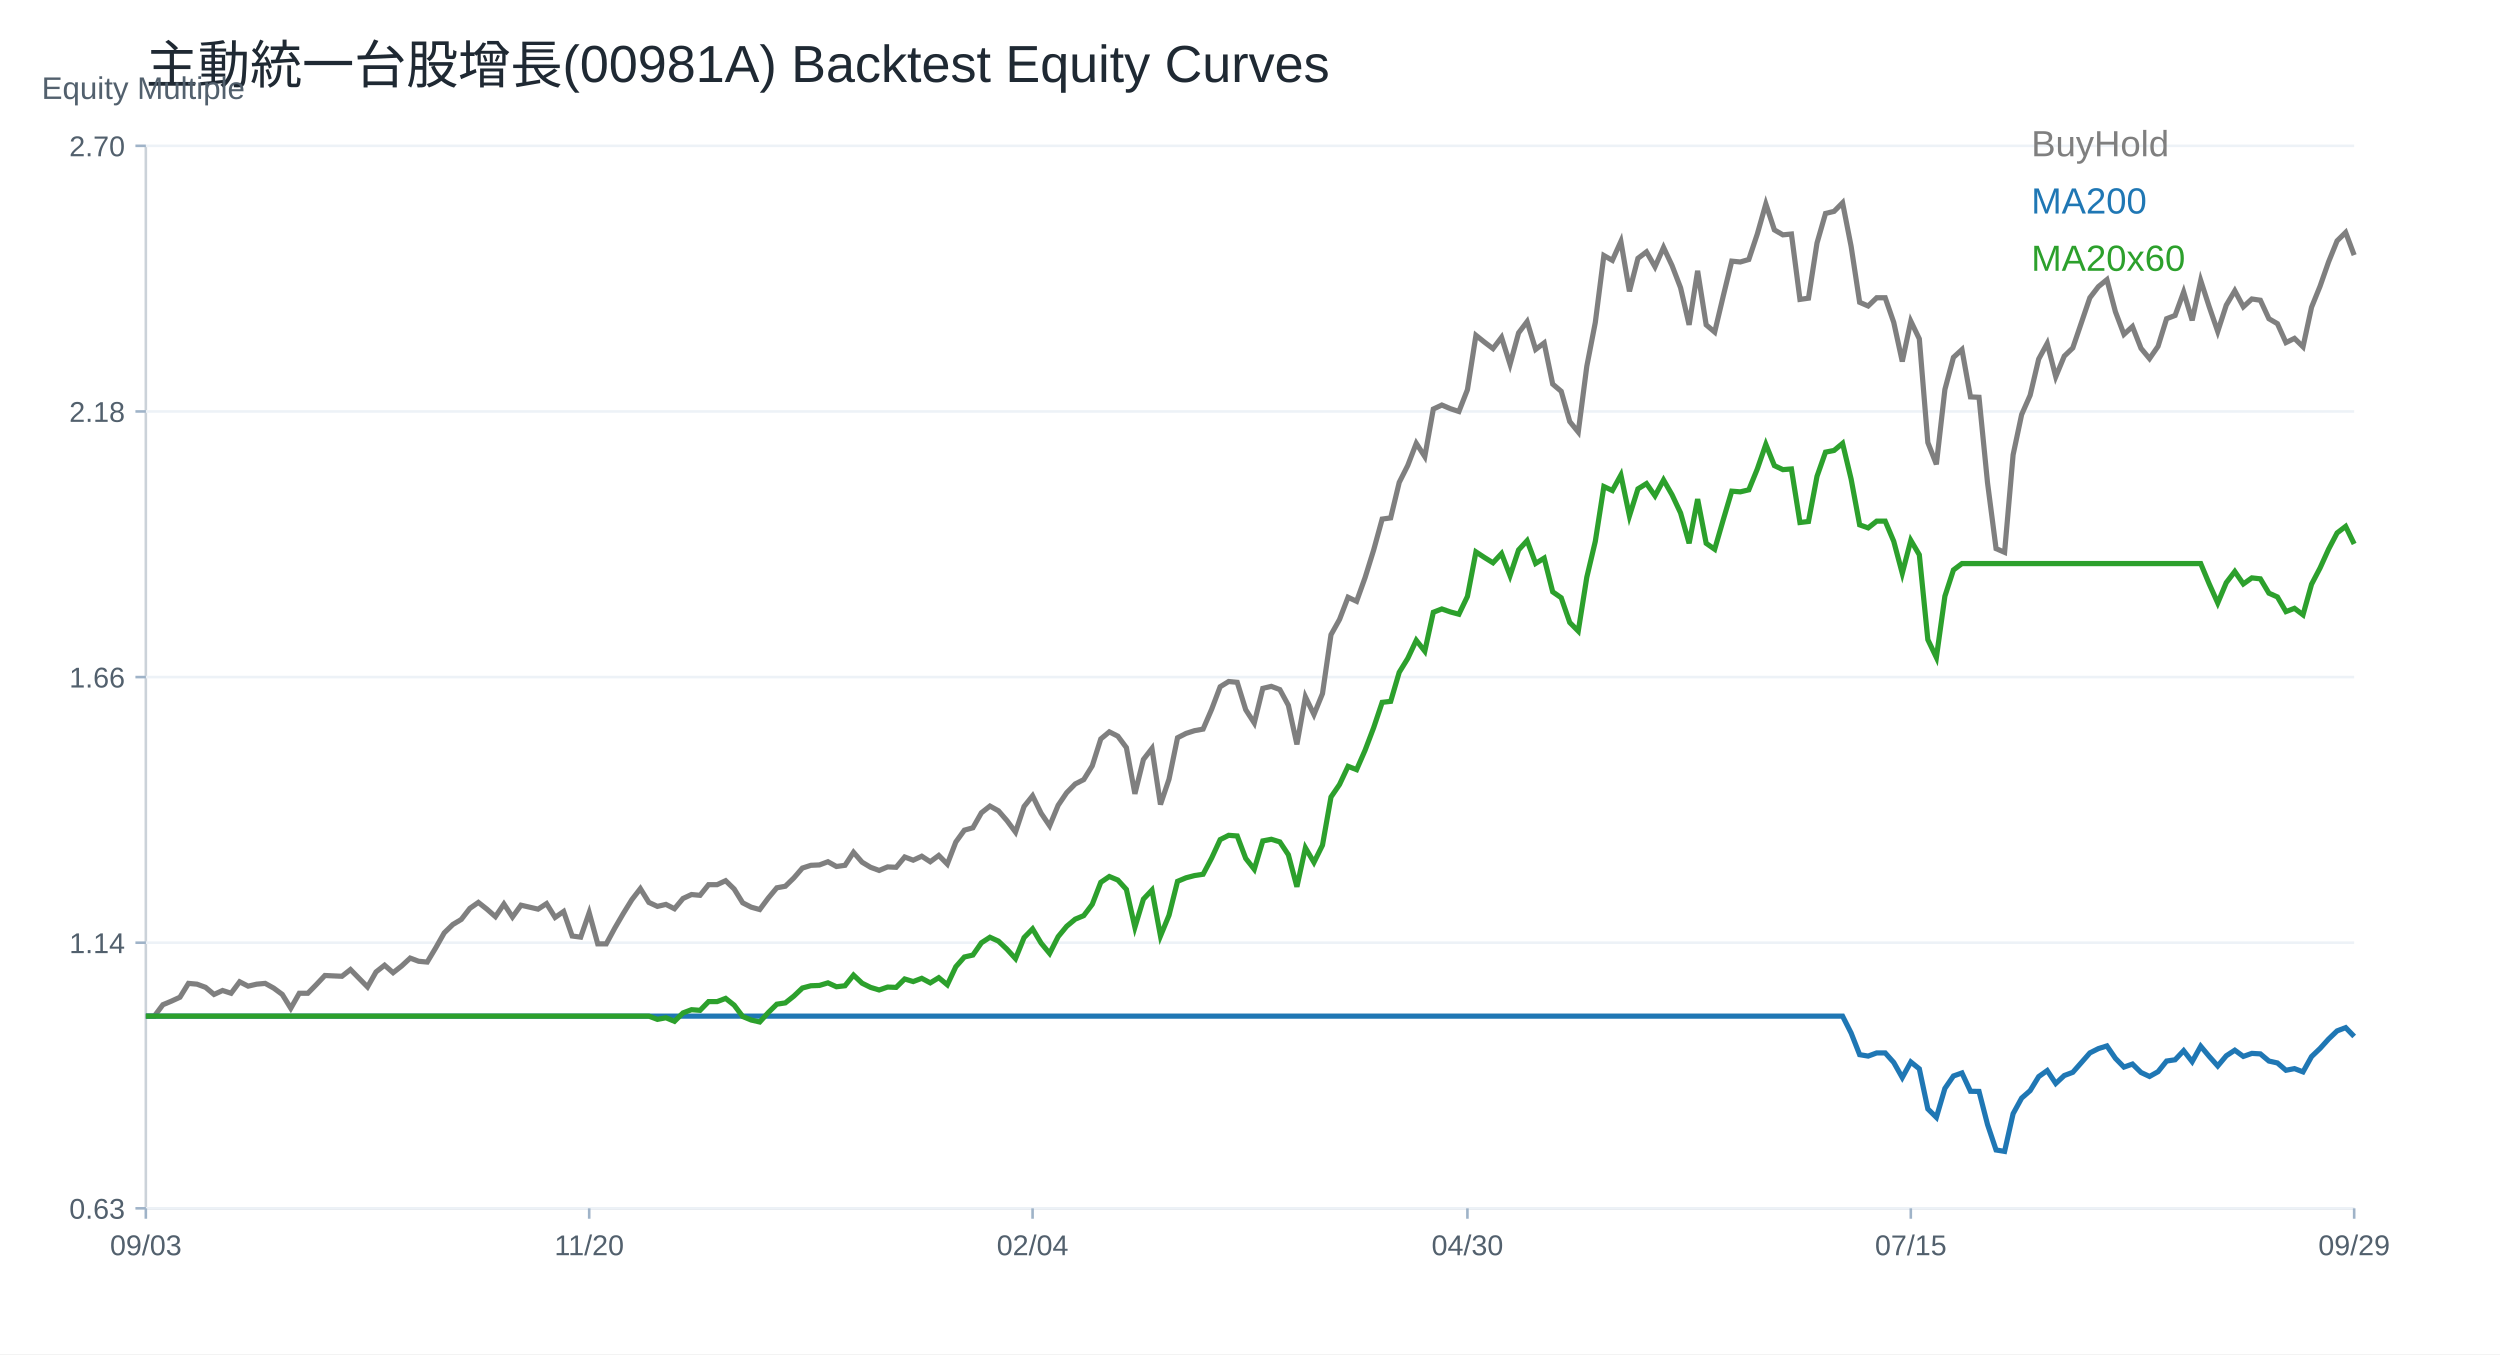
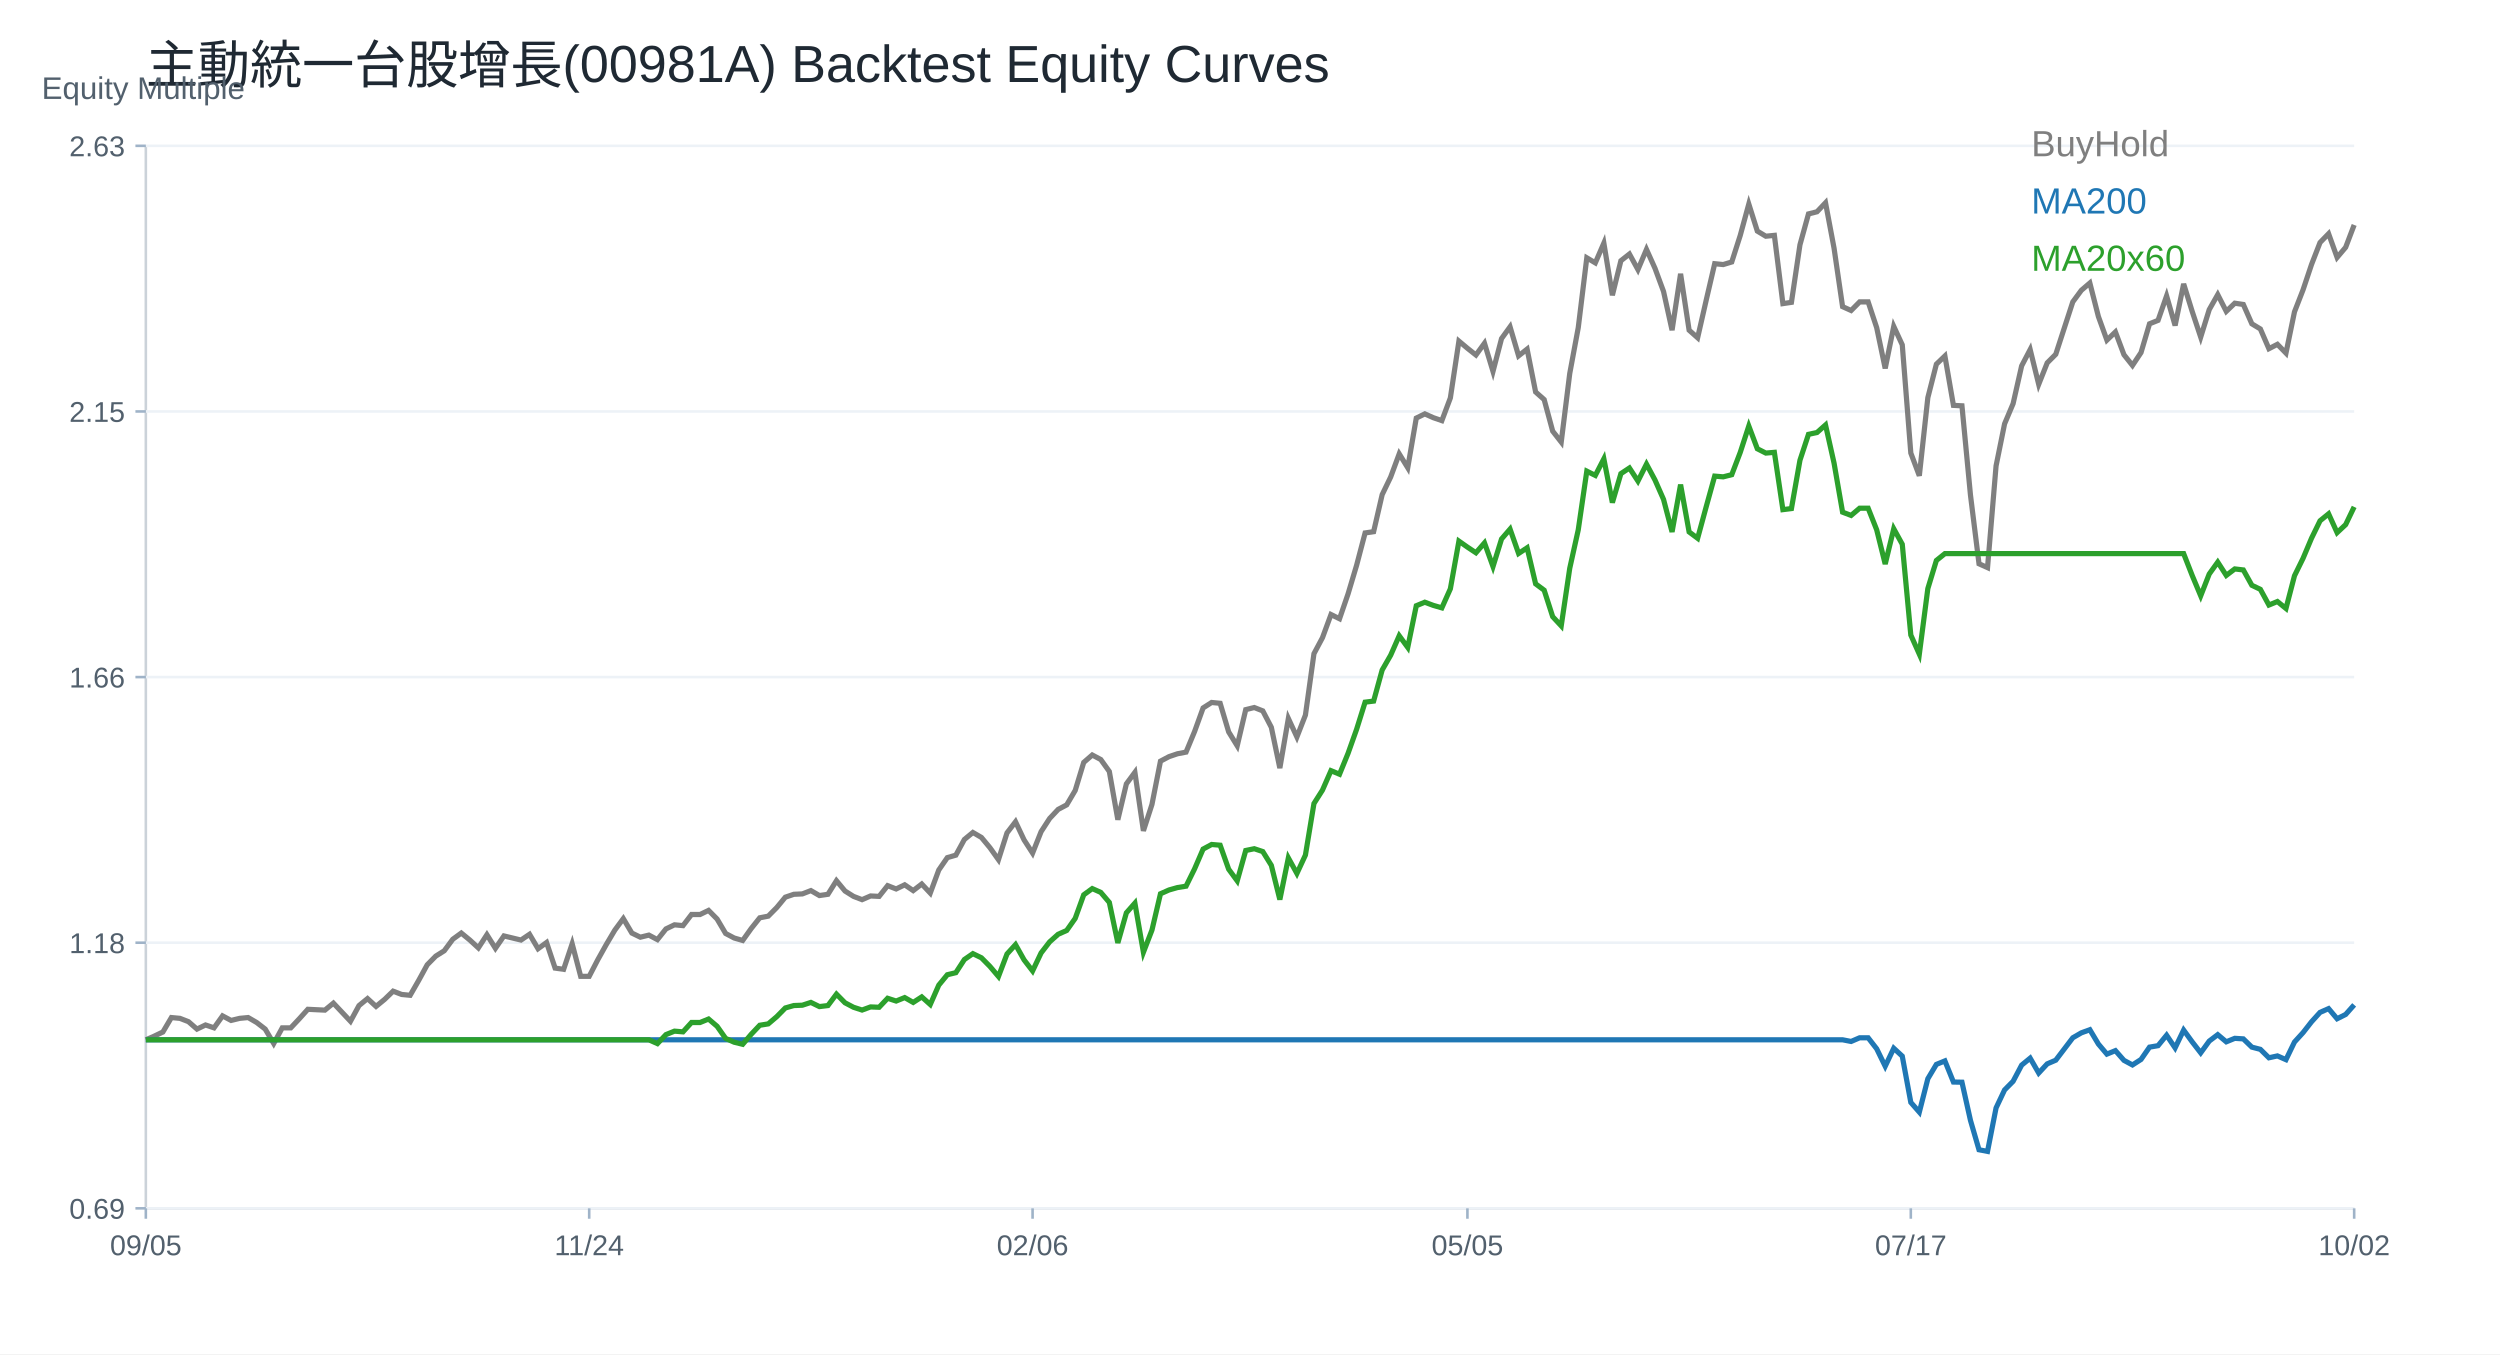
<svg xmlns="http://www.w3.org/2000/svg" width="960" height="520" viewBox="0 0 960 520">
  <rect width="100%" height="100%" fill="white" />
  <text x="56.00" y="32.00" font-size="20" font-family="Arial" fill="#1f2933" text-anchor="start">主動統一台股增長(00981A) Backtest Equity Curves</text>
  <line x1="56" y1="464" x2="904" y2="464" stroke="#cbd2d9" />
  <line x1="56" y1="56" x2="56" y2="464" stroke="#cbd2d9" />
  <text x="16.00" y="38.00" font-size="12" font-family="Arial" fill="#52606d" text-anchor="start">Equity Multiple</text>
  <line x1="56" y1="464.00" x2="904" y2="464.00" stroke="#edf2f7" />
  <line x1="52" y1="464.00" x2="56" y2="464.00" stroke="#9fb3c8" />
-   <text x="48.00" y="468.00" font-size="11" font-family="Arial" fill="#52606d" text-anchor="end">0.63</text>
+   <text x="48.00" y="468.00" font-size="11" font-family="Arial" fill="#52606d" text-anchor="end">0.69</text>
  <line x1="56" y1="362.00" x2="904" y2="362.00" stroke="#edf2f7" />
  <line x1="52" y1="362.00" x2="56" y2="362.00" stroke="#9fb3c8" />
-   <text x="48.00" y="366.00" font-size="11" font-family="Arial" fill="#52606d" text-anchor="end">1.14</text>
+   <text x="48.00" y="366.00" font-size="11" font-family="Arial" fill="#52606d" text-anchor="end">1.18</text>
  <line x1="56" y1="260.00" x2="904" y2="260.00" stroke="#edf2f7" />
  <line x1="52" y1="260.00" x2="56" y2="260.00" stroke="#9fb3c8" />
  <text x="48.00" y="264.00" font-size="11" font-family="Arial" fill="#52606d" text-anchor="end">1.66</text>
  <line x1="56" y1="158.00" x2="904" y2="158.00" stroke="#edf2f7" />
  <line x1="52" y1="158.00" x2="56" y2="158.00" stroke="#9fb3c8" />
-   <text x="48.00" y="162.00" font-size="11" font-family="Arial" fill="#52606d" text-anchor="end">2.18</text>
+   <text x="48.00" y="162.00" font-size="11" font-family="Arial" fill="#52606d" text-anchor="end">2.15</text>
  <line x1="56" y1="56.00" x2="904" y2="56.00" stroke="#edf2f7" />
  <line x1="52" y1="56.00" x2="56" y2="56.00" stroke="#9fb3c8" />
-   <text x="48.00" y="60.00" font-size="11" font-family="Arial" fill="#52606d" text-anchor="end">2.70</text>
+   <text x="48.00" y="60.00" font-size="11" font-family="Arial" fill="#52606d" text-anchor="end">2.63</text>
  <line x1="56.00" y1="464" x2="56.00" y2="468" stroke="#9fb3c8" />
-   <text x="56.00" y="482.00" font-size="11" font-family="Arial" fill="#52606d" text-anchor="middle">09/03</text>
+   <text x="56.00" y="482.00" font-size="11" font-family="Arial" fill="#52606d" text-anchor="middle">09/05</text>
  <line x1="226.25" y1="464" x2="226.25" y2="468" stroke="#9fb3c8" />
-   <text x="226.25" y="482.00" font-size="11" font-family="Arial" fill="#52606d" text-anchor="middle">11/20</text>
+   <text x="226.25" y="482.00" font-size="11" font-family="Arial" fill="#52606d" text-anchor="middle">11/24</text>
  <line x1="396.51" y1="464" x2="396.51" y2="468" stroke="#9fb3c8" />
-   <text x="396.51" y="482.00" font-size="11" font-family="Arial" fill="#52606d" text-anchor="middle">02/04</text>
+   <text x="396.51" y="482.00" font-size="11" font-family="Arial" fill="#52606d" text-anchor="middle">02/06</text>
  <line x1="563.49" y1="464" x2="563.49" y2="468" stroke="#9fb3c8" />
-   <text x="563.49" y="482.00" font-size="11" font-family="Arial" fill="#52606d" text-anchor="middle">04/30</text>
+   <text x="563.49" y="482.00" font-size="11" font-family="Arial" fill="#52606d" text-anchor="middle">05/05</text>
  <line x1="733.75" y1="464" x2="733.75" y2="468" stroke="#9fb3c8" />
-   <text x="733.75" y="482.00" font-size="11" font-family="Arial" fill="#52606d" text-anchor="middle">07/15</text>
+   <text x="733.75" y="482.00" font-size="11" font-family="Arial" fill="#52606d" text-anchor="middle">07/17</text>
  <line x1="904.00" y1="464" x2="904.00" y2="468" stroke="#9fb3c8" />
-   <text x="904.00" y="482.00" font-size="11" font-family="Arial" fill="#52606d" text-anchor="middle">09/29</text>
-   <polyline fill="none" stroke="#7f7f7f" stroke-width="2" points="56.00,390.20 59.27,390.20 62.55,385.81 65.82,384.44 69.10,382.93 72.37,377.62 75.64,377.92 78.92,379.13 82.19,381.86 85.47,380.35 88.74,381.41 92.02,377.01 95.29,378.68 98.56,377.92 101.84,377.62 105.11,379.44 108.39,381.86 111.66,387.17 114.93,381.41 118.21,381.41 121.48,378.07 124.76,374.59 128.03,374.74 131.31,374.89 134.58,372.31 137.85,375.65 141.13,378.98 144.40,373.22 147.68,370.64 150.95,373.52 154.22,370.95 157.50,367.91 160.77,369.13 164.05,369.43 167.32,363.97 170.59,358.21 173.87,355.02 177.14,353.05 180.42,348.81 183.69,346.53 186.97,349.11 190.24,351.99 193.51,347.14 196.79,352.14 200.06,347.59 203.34,348.35 206.61,349.11 209.88,346.99 213.16,352.29 216.43,350.02 219.71,359.42 222.98,359.88 226.25,350.48 229.53,362.45 232.80,362.45 236.08,356.39 239.35,350.78 242.63,345.47 245.90,341.23 249.17,346.53 252.45,348.05 255.72,347.29 259.00,348.96 262.27,345.02 265.54,343.50 268.82,343.80 272.09,339.71 275.37,339.71 278.64,338.19 281.92,341.38 285.19,346.68 288.46,348.35 291.74,349.26 295.01,344.86 298.29,340.92 301.56,340.32 304.83,337.13 308.11,333.34 311.38,332.28 314.66,332.13 317.93,330.91 321.20,332.73 324.48,332.28 327.75,327.28 331.03,331.07 334.30,333.04 337.58,334.25 340.85,332.89 344.12,333.04 347.40,329.09 350.67,330.31 353.95,328.79 357.22,330.91 360.49,328.49 363.77,331.82 367.04,323.33 370.32,318.78 373.59,317.87 376.86,312.11 380.14,309.53 383.41,311.35 386.69,315.14 389.96,319.54 393.24,309.69 396.51,305.59 399.78,312.26 403.06,317.12 406.33,309.23 409.61,304.38 412.88,301.04 416.15,299.37 419.43,294.07 422.70,283.76 425.98,281.03 429.25,282.69 432.53,287.09 435.80,304.83 439.07,291.64 442.35,287.40 445.62,308.93 448.90,299.22 452.17,283.30 455.44,281.63 458.72,280.57 461.99,279.97 465.27,272.38 468.54,263.71 471.81,261.70 475.09,262.01 478.36,272.54 481.64,277.64 484.91,264.33 488.19,263.56 491.46,264.80 494.73,270.83 498.01,285.85 501.28,267.58 504.56,274.39 507.83,266.35 511.10,243.75 514.38,237.87 517.65,229.36 520.93,230.90 524.20,221.77 527.47,211.25 530.75,199.33 534.02,198.87 537.30,185.25 540.57,178.75 543.85,170.24 547.12,175.34 550.39,157.08 553.67,155.53 556.94,156.93 560.22,158.01 563.49,149.65 566.76,128.76 570.04,131.39 573.31,133.87 576.59,129.53 579.86,139.90 583.14,127.83 586.41,123.50 589.68,134.18 592.96,131.70 596.23,147.49 599.51,150.27 602.78,161.88 606.05,165.90 609.33,140.68 612.60,123.81 615.88,98.12 619.15,99.97 622.42,92.70 625.70,111.89 628.97,99.20 632.25,96.72 635.52,102.45 638.80,95.02 642.07,101.99 645.34,110.50 648.62,124.74 651.89,104.00 655.17,124.74 658.44,127.52 661.71,113.75 664.99,100.28 668.26,100.60 671.54,99.65 674.81,89.86 678.08,78.33 681.36,88.28 684.63,90.18 687.91,89.86 691.18,114.97 694.46,114.50 697.73,93.33 701.00,81.96 704.28,81.17 707.55,77.86 710.83,94.60 714.10,116.08 717.37,117.50 720.65,114.34 723.92,114.34 727.20,123.81 730.47,138.82 733.75,123.34 737.02,130.13 740.29,169.93 743.57,178.30 746.84,149.56 750.12,137.24 753.39,134.24 756.66,152.40 759.94,152.56 763.21,185.41 766.49,210.67 769.76,212.09 773.03,174.67 776.31,159.19 779.58,151.77 782.86,137.87 786.13,131.87 789.41,144.66 792.68,136.76 795.95,133.61 799.23,123.97 802.50,114.34 805.78,110.07 809.05,107.39 812.32,119.71 815.60,128.39 818.87,125.39 822.15,133.76 825.42,137.71 828.69,132.97 831.97,122.39 835.24,121.13 838.52,112.13 841.79,123.02 845.07,107.71 848.34,117.81 851.61,127.29 854.89,117.18 858.16,111.65 861.44,117.81 864.71,114.81 867.98,115.29 871.26,122.39 874.53,124.29 877.81,131.55 881.08,129.94 884.36,133.17 887.63,117.99 890.90,109.92 894.18,100.55 897.45,92.48 900.73,89.25 904.00,97.97" />
+   <text x="904.00" y="482.00" font-size="11" font-family="Arial" fill="#52606d" text-anchor="middle">10/02</text>
+   <polyline fill="none" stroke="#7f7f7f" stroke-width="2" points="56.00,399.28 59.27,397.86 62.55,396.28 65.82,390.74 69.10,391.05 72.37,392.32 75.64,395.17 78.92,393.59 82.19,394.69 85.47,390.10 88.74,391.85 92.02,391.05 95.29,390.74 98.56,392.64 101.84,395.17 105.11,400.71 108.39,394.69 111.66,394.69 114.93,391.21 118.21,387.57 121.48,387.73 124.76,387.89 128.03,385.20 131.31,388.68 134.58,392.16 137.85,386.15 141.13,383.46 144.40,386.46 147.68,383.77 150.95,380.61 154.22,381.87 157.50,382.19 160.77,376.49 164.05,370.48 167.32,367.16 170.59,365.10 173.87,360.67 177.14,358.29 180.42,360.98 183.69,363.99 186.97,358.93 190.24,364.15 193.51,359.40 196.79,360.19 200.06,360.98 203.34,358.77 206.61,364.31 209.88,361.93 213.16,371.75 216.43,372.22 219.71,362.41 222.98,374.91 226.25,374.91 229.53,368.58 232.80,362.72 236.08,357.18 239.35,352.75 242.63,358.29 245.90,359.88 249.17,359.08 252.45,360.82 255.72,356.71 259.00,355.13 262.27,355.44 265.54,351.17 268.82,351.17 272.09,349.59 275.37,352.91 278.64,358.45 281.92,360.19 285.19,361.14 288.46,356.55 291.74,352.44 295.01,351.80 298.29,348.48 301.56,344.52 304.83,343.41 308.11,343.26 311.38,341.99 314.66,343.89 317.93,343.41 321.20,338.19 324.48,342.15 327.75,344.21 331.03,345.47 334.30,344.05 337.58,344.21 340.85,340.09 344.12,341.36 347.40,339.77 350.67,341.99 353.95,339.46 357.22,342.94 360.49,334.08 363.77,329.33 367.04,328.38 370.32,322.36 373.59,319.67 376.86,321.57 380.14,325.53 383.41,330.12 386.69,319.83 389.96,315.56 393.24,322.52 396.51,327.59 399.78,319.36 403.06,314.29 406.33,310.81 409.61,309.07 412.88,303.53 416.15,292.77 419.43,289.92 422.70,291.66 425.98,296.25 429.25,314.77 432.53,301.00 435.80,296.57 439.07,319.04 442.35,308.91 445.62,292.29 448.90,290.55 452.17,289.44 455.44,288.81 458.72,280.90 461.99,271.85 465.27,269.75 468.54,270.07 471.81,281.06 475.09,286.39 478.36,272.50 481.64,271.69 484.91,272.98 488.19,279.28 491.46,294.95 494.73,275.89 498.01,283.00 501.28,274.60 504.56,251.01 507.83,244.87 511.10,235.99 514.38,237.60 517.65,228.07 520.93,217.09 524.20,204.65 527.47,204.16 530.75,189.95 534.02,183.16 537.30,174.28 540.57,179.61 543.85,160.55 547.12,158.93 550.39,160.39 553.67,161.52 556.94,152.80 560.22,130.99 563.49,133.73 566.76,136.32 570.04,131.80 573.31,142.62 576.59,130.02 579.86,125.50 583.14,136.64 586.41,134.06 589.68,150.53 592.96,153.44 596.23,165.56 599.51,169.76 602.78,143.43 606.05,125.82 609.33,99.00 612.60,100.94 615.88,93.35 619.15,113.38 622.42,100.13 625.70,97.55 628.97,103.53 632.25,95.77 635.52,103.04 638.80,111.93 642.07,126.79 645.34,105.14 648.62,126.79 651.89,129.70 655.17,115.32 658.44,101.26 661.71,101.59 664.99,100.60 668.26,90.38 671.54,78.35 674.81,88.74 678.08,90.71 681.36,90.38 684.63,116.59 687.91,116.10 691.18,94.01 694.46,82.14 697.73,81.32 701.00,77.86 704.28,95.33 707.55,117.75 710.83,119.23 714.10,115.93 717.37,115.93 720.65,125.83 723.92,141.48 727.20,125.33 730.47,132.42 733.75,173.96 737.02,182.69 740.29,152.69 743.57,139.84 746.84,136.70 750.12,155.66 753.39,155.83 756.66,190.11 759.94,216.49 763.21,217.97 766.49,178.90 769.76,162.75 773.03,155.00 776.31,140.50 779.58,134.23 782.86,147.58 786.13,139.34 789.41,136.05 792.68,125.99 795.95,115.93 799.23,111.48 802.50,108.68 805.78,121.54 809.05,130.61 812.32,127.47 815.60,136.21 818.87,140.33 822.15,135.39 825.42,124.34 828.69,123.02 831.97,113.63 835.24,125.00 838.52,109.01 841.79,119.56 845.07,129.45 848.34,118.90 851.61,113.13 854.89,119.56 858.16,116.43 861.44,116.92 864.71,124.34 867.98,126.32 871.26,133.90 874.53,132.22 877.81,135.59 881.08,119.75 884.36,111.32 887.63,101.55 890.90,93.12 894.18,89.75 897.45,98.85 900.73,94.97 904.00,86.38" />
  <text x="780.00" y="60.00" font-size="14" font-family="Arial" fill="#7f7f7f" text-anchor="start">BuyHold</text>
-   <polyline fill="none" stroke="#1f77b4" stroke-width="2" points="56.00,390.20 59.27,390.20 62.55,390.20 65.82,390.20 69.10,390.20 72.37,390.20 75.64,390.20 78.92,390.20 82.19,390.20 85.47,390.20 88.74,390.20 92.02,390.20 95.29,390.20 98.56,390.20 101.84,390.20 105.11,390.20 108.39,390.20 111.66,390.20 114.93,390.20 118.21,390.20 121.48,390.20 124.76,390.20 128.03,390.20 131.31,390.20 134.58,390.20 137.85,390.20 141.13,390.20 144.40,390.20 147.68,390.20 150.95,390.20 154.22,390.20 157.50,390.20 160.77,390.20 164.05,390.20 167.32,390.20 170.59,390.20 173.87,390.20 177.14,390.20 180.42,390.20 183.69,390.20 186.97,390.20 190.24,390.20 193.51,390.20 196.79,390.20 200.06,390.20 203.34,390.20 206.61,390.20 209.88,390.20 213.16,390.20 216.43,390.20 219.71,390.20 222.98,390.20 226.25,390.20 229.53,390.20 232.80,390.20 236.08,390.20 239.35,390.20 242.63,390.20 245.90,390.20 249.17,390.20 252.45,390.20 255.72,390.20 259.00,390.20 262.27,390.20 265.54,390.20 268.82,390.20 272.09,390.20 275.37,390.20 278.64,390.20 281.92,390.20 285.19,390.20 288.46,390.20 291.74,390.20 295.01,390.20 298.29,390.20 301.56,390.20 304.83,390.20 308.11,390.20 311.38,390.20 314.66,390.20 317.93,390.20 321.20,390.20 324.48,390.20 327.75,390.20 331.03,390.20 334.30,390.20 337.58,390.20 340.85,390.20 344.12,390.20 347.40,390.20 350.67,390.20 353.95,390.20 357.22,390.20 360.49,390.20 363.77,390.20 367.04,390.20 370.32,390.20 373.59,390.20 376.86,390.20 380.14,390.20 383.41,390.20 386.69,390.20 389.96,390.20 393.24,390.20 396.51,390.20 399.78,390.20 403.06,390.20 406.33,390.20 409.61,390.20 412.88,390.20 416.15,390.20 419.43,390.20 422.70,390.20 425.98,390.20 429.25,390.20 432.53,390.20 435.80,390.20 439.07,390.20 442.35,390.20 445.62,390.20 448.90,390.20 452.17,390.20 455.44,390.20 458.72,390.20 461.99,390.20 465.27,390.20 468.54,390.20 471.81,390.20 475.09,390.20 478.36,390.20 481.64,390.20 484.91,390.20 488.19,390.20 491.46,390.20 494.73,390.20 498.01,390.20 501.28,390.20 504.56,390.20 507.83,390.20 511.10,390.20 514.38,390.20 517.65,390.20 520.93,390.20 524.20,390.20 527.47,390.20 530.75,390.20 534.02,390.20 537.30,390.20 540.57,390.20 543.85,390.20 547.12,390.20 550.39,390.20 553.67,390.20 556.94,390.20 560.22,390.20 563.49,390.20 566.76,390.20 570.04,390.20 573.31,390.20 576.59,390.20 579.86,390.20 583.14,390.20 586.41,390.20 589.68,390.20 592.96,390.20 596.23,390.20 599.51,390.20 602.78,390.20 606.05,390.20 609.33,390.20 612.60,390.20 615.88,390.20 619.15,390.20 622.42,390.20 625.70,390.20 628.97,390.20 632.25,390.20 635.52,390.20 638.80,390.20 642.07,390.20 645.34,390.20 648.62,390.20 651.89,390.20 655.17,390.20 658.44,390.20 661.71,390.20 664.99,390.20 668.26,390.20 671.54,390.20 674.81,390.20 678.08,390.20 681.36,390.20 684.63,390.20 687.91,390.20 691.18,390.20 694.46,390.20 697.73,390.20 701.00,390.20 704.28,390.20 707.55,390.20 710.83,396.68 714.10,404.99 717.37,405.54 720.65,404.32 723.92,404.32 727.20,407.99 730.47,413.79 733.75,407.80 737.02,410.43 740.29,425.83 743.57,429.07 746.84,417.95 750.12,413.18 753.39,412.02 756.66,419.05 759.94,419.11 763.21,431.82 766.49,441.59 769.76,442.14 773.03,427.66 776.31,421.67 779.58,418.80 782.86,413.42 786.13,411.10 789.41,416.05 792.68,413.00 795.95,411.77 799.23,408.05 802.50,404.32 805.78,402.67 809.05,401.63 812.32,406.40 815.60,409.76 818.87,408.60 822.15,411.83 825.42,413.36 828.69,411.53 831.97,407.44 835.24,406.95 838.52,403.46 841.79,407.68 845.07,401.75 848.34,405.66 851.61,409.33 854.89,405.42 858.16,403.28 861.44,405.66 864.71,404.50 867.98,404.69 871.26,407.44 874.53,408.17 877.81,410.98 881.08,410.35 884.36,411.60 887.63,405.73 890.90,402.61 894.18,398.99 897.45,395.86 900.73,394.61 904.00,397.99" />
+   <polyline fill="none" stroke="#1f77b4" stroke-width="2" points="56.00,399.28 59.27,399.28 62.55,399.28 65.82,399.28 69.10,399.28 72.37,399.28 75.64,399.28 78.92,399.28 82.19,399.28 85.47,399.28 88.74,399.28 92.02,399.28 95.29,399.28 98.56,399.28 101.84,399.28 105.11,399.28 108.39,399.28 111.66,399.28 114.93,399.28 118.21,399.28 121.48,399.28 124.76,399.28 128.03,399.28 131.31,399.28 134.58,399.28 137.85,399.28 141.13,399.28 144.40,399.28 147.68,399.28 150.95,399.28 154.22,399.28 157.50,399.28 160.77,399.28 164.05,399.28 167.32,399.28 170.59,399.28 173.87,399.28 177.14,399.28 180.42,399.28 183.69,399.28 186.97,399.28 190.24,399.28 193.51,399.28 196.79,399.28 200.06,399.28 203.34,399.28 206.61,399.28 209.88,399.28 213.16,399.28 216.43,399.28 219.71,399.28 222.98,399.28 226.25,399.28 229.53,399.28 232.80,399.28 236.08,399.28 239.35,399.28 242.63,399.28 245.90,399.28 249.17,399.28 252.45,399.28 255.72,399.28 259.00,399.28 262.27,399.28 265.54,399.28 268.82,399.28 272.09,399.28 275.37,399.28 278.64,399.28 281.92,399.28 285.19,399.28 288.46,399.28 291.74,399.28 295.01,399.28 298.29,399.28 301.56,399.28 304.83,399.28 308.11,399.28 311.38,399.28 314.66,399.28 317.93,399.28 321.20,399.28 324.48,399.28 327.75,399.28 331.03,399.28 334.30,399.28 337.58,399.28 340.85,399.28 344.12,399.28 347.40,399.28 350.67,399.28 353.95,399.28 357.22,399.28 360.49,399.28 363.77,399.28 367.04,399.28 370.32,399.28 373.59,399.28 376.86,399.28 380.14,399.28 383.41,399.28 386.69,399.28 389.96,399.28 393.24,399.28 396.51,399.28 399.78,399.28 403.06,399.28 406.33,399.28 409.61,399.28 412.88,399.28 416.15,399.28 419.43,399.28 422.70,399.28 425.98,399.28 429.25,399.28 432.53,399.28 435.80,399.28 439.07,399.28 442.35,399.28 445.62,399.28 448.90,399.28 452.17,399.28 455.44,399.28 458.72,399.28 461.99,399.28 465.27,399.28 468.54,399.28 471.81,399.28 475.09,399.28 478.36,399.28 481.64,399.28 484.91,399.28 488.19,399.28 491.46,399.28 494.73,399.28 498.01,399.28 501.28,399.28 504.56,399.28 507.83,399.28 511.10,399.28 514.38,399.28 517.65,399.28 520.93,399.28 524.20,399.28 527.47,399.28 530.75,399.28 534.02,399.28 537.30,399.28 540.57,399.28 543.85,399.28 547.12,399.28 550.39,399.28 553.67,399.28 556.94,399.28 560.22,399.28 563.49,399.28 566.76,399.28 570.04,399.28 573.31,399.28 576.59,399.28 579.86,399.28 583.14,399.28 586.41,399.28 589.68,399.28 592.96,399.28 596.23,399.28 599.51,399.28 602.78,399.28 606.05,399.28 609.33,399.28 612.60,399.28 615.88,399.28 619.15,399.28 622.42,399.28 625.70,399.28 628.97,399.28 632.25,399.28 635.52,399.28 638.80,399.28 642.07,399.28 645.34,399.28 648.62,399.28 651.89,399.28 655.17,399.28 658.44,399.28 661.71,399.28 664.99,399.28 668.26,399.28 671.54,399.28 674.81,399.28 678.08,399.28 681.36,399.28 684.63,399.28 687.91,399.28 691.18,399.28 694.46,399.28 697.73,399.28 701.00,399.28 704.28,399.28 707.55,399.28 710.83,399.92 714.10,398.51 717.37,398.51 720.65,402.74 723.92,409.44 727.20,402.53 730.47,405.56 733.75,423.32 737.02,427.06 740.29,414.23 743.57,408.73 746.84,407.39 750.12,415.50 753.39,415.57 756.66,430.23 759.94,441.51 763.21,442.14 766.49,425.44 769.76,418.53 773.03,415.22 776.31,409.01 779.58,406.33 782.86,412.04 786.13,408.52 789.41,407.11 792.68,402.81 795.95,398.51 799.23,396.61 802.50,395.41 805.78,400.91 809.05,404.78 812.32,403.44 815.60,407.18 818.87,408.94 822.15,406.83 825.42,402.10 828.69,401.54 831.97,397.52 835.24,402.39 838.52,395.55 841.79,400.06 845.07,404.29 848.34,399.78 851.61,397.31 854.89,400.06 858.16,398.72 861.44,398.93 864.71,402.10 867.98,402.95 871.26,406.19 874.53,405.47 877.81,406.91 881.08,400.14 884.36,396.54 887.63,392.36 890.90,388.75 894.18,387.31 897.45,391.20 900.73,389.55 904.00,385.87" />
  <text x="780.00" y="82.00" font-size="14" font-family="Arial" fill="#1f77b4" text-anchor="start">MA200</text>
-   <polyline fill="none" stroke="#2ca02c" stroke-width="2" points="56.00,390.20 59.27,390.20 62.55,390.20 65.82,390.20 69.10,390.20 72.37,390.20 75.64,390.20 78.92,390.20 82.19,390.20 85.47,390.20 88.74,390.20 92.02,390.20 95.29,390.20 98.56,390.20 101.84,390.20 105.11,390.20 108.39,390.20 111.66,390.20 114.93,390.20 118.21,390.20 121.48,390.20 124.76,390.20 128.03,390.20 131.31,390.20 134.58,390.20 137.85,390.20 141.13,390.20 144.40,390.20 147.68,390.20 150.95,390.20 154.22,390.20 157.50,390.20 160.77,390.20 164.05,390.20 167.32,390.20 170.59,390.20 173.87,390.20 177.14,390.20 180.42,390.20 183.69,390.20 186.97,390.20 190.24,390.20 193.51,390.20 196.79,390.20 200.06,390.20 203.34,390.20 206.61,390.20 209.88,390.20 213.16,390.20 216.43,390.20 219.71,390.20 222.98,390.20 226.25,390.20 229.53,390.20 232.80,390.20 236.08,390.20 239.35,390.20 242.63,390.20 245.90,390.20 249.17,390.20 252.45,391.44 255.72,390.82 259.00,392.19 262.27,388.96 265.54,387.72 268.82,387.97 272.09,384.62 275.37,384.62 278.64,383.38 281.92,385.98 285.19,390.33 288.46,391.69 291.74,392.44 295.01,388.84 298.29,385.61 301.56,385.11 304.83,382.51 308.11,379.40 311.38,378.53 314.66,378.41 317.93,377.42 321.20,378.91 324.48,378.53 327.75,374.44 331.03,377.54 334.30,379.16 337.58,380.15 340.85,379.03 344.12,379.16 347.40,375.93 350.67,376.92 353.95,375.68 357.22,377.42 360.49,375.43 363.77,378.16 367.04,371.21 370.32,367.49 373.59,366.74 376.86,362.03 380.14,359.91 383.41,361.40 386.69,364.51 389.96,368.11 393.24,360.04 396.51,356.69 399.78,362.15 403.06,366.12 406.33,359.67 409.61,355.69 412.88,352.96 416.15,351.60 419.43,347.25 422.70,338.81 425.98,336.58 429.25,337.94 432.53,341.54 435.80,356.07 439.07,345.27 442.35,341.79 445.62,359.42 448.90,351.47 452.17,338.44 455.44,337.07 458.72,336.21 461.99,335.71 465.27,329.50 468.54,322.41 471.81,320.76 475.09,321.01 478.36,329.63 481.64,333.81 484.91,322.91 488.19,322.28 491.46,323.29 494.73,328.23 498.01,340.52 501.28,325.57 504.56,331.15 507.83,324.56 511.10,306.06 514.38,301.25 517.65,294.28 520.93,295.55 524.20,288.07 527.47,279.46 530.75,269.70 534.02,269.32 537.30,258.17 540.57,252.85 543.85,245.88 547.12,250.06 550.39,235.11 553.67,233.84 556.94,234.98 560.22,235.87 563.49,229.03 566.76,211.93 570.04,214.08 573.31,216.11 576.59,212.56 579.86,221.05 583.14,211.17 586.41,207.62 589.68,216.36 592.96,214.33 596.23,227.26 599.51,229.54 602.78,239.04 606.05,242.33 609.33,221.68 612.60,207.87 615.88,186.84 619.15,188.36 622.42,182.41 625.70,198.12 628.97,187.73 632.25,185.70 635.52,190.39 638.80,184.31 642.07,190.01 645.34,196.98 648.62,208.63 651.89,191.65 655.17,208.63 658.44,210.91 661.71,199.64 664.99,188.61 668.26,188.87 671.54,188.10 674.81,180.08 678.08,170.64 681.36,178.79 684.63,180.34 687.91,180.08 691.18,200.64 694.46,200.25 697.73,182.92 701.00,173.62 704.28,172.97 707.55,170.25 710.83,183.96 714.10,201.54 717.37,202.71 720.65,200.12 723.92,200.12 727.20,207.88 730.47,220.16 733.75,207.49 737.02,213.05 740.29,245.63 743.57,252.48 746.84,228.95 750.12,218.87 753.39,216.41 756.66,216.41 759.94,216.41 763.21,216.41 766.49,216.41 769.76,216.41 773.03,216.41 776.31,216.41 779.58,216.41 782.86,216.41 786.13,216.41 789.41,216.41 792.68,216.41 795.95,216.41 799.23,216.41 802.50,216.41 805.78,216.41 809.05,216.41 812.32,216.41 815.60,216.41 818.87,216.41 822.15,216.41 825.42,216.41 828.69,216.41 831.97,216.41 835.24,216.41 838.52,216.41 841.79,216.41 845.07,216.41 848.34,224.23 851.61,231.55 854.89,223.74 858.16,219.46 861.44,224.23 864.71,221.91 867.98,222.27 871.26,227.77 874.53,229.23 877.81,234.85 881.08,233.60 884.36,236.10 887.63,224.36 890.90,218.12 894.18,210.88 897.45,204.64 900.73,202.14 904.00,208.88" />
+   <polyline fill="none" stroke="#2ca02c" stroke-width="2" points="56.00,399.28 59.27,399.28 62.55,399.28 65.82,399.28 69.10,399.28 72.37,399.28 75.64,399.28 78.92,399.28 82.19,399.28 85.47,399.28 88.74,399.28 92.02,399.28 95.29,399.28 98.56,399.28 101.84,399.28 105.11,399.28 108.39,399.28 111.66,399.28 114.93,399.28 118.21,399.28 121.48,399.28 124.76,399.28 128.03,399.28 131.31,399.28 134.58,399.28 137.85,399.28 141.13,399.28 144.40,399.28 147.68,399.28 150.95,399.28 154.22,399.28 157.50,399.28 160.77,399.28 164.05,399.28 167.32,399.28 170.59,399.28 173.87,399.28 177.14,399.28 180.42,399.28 183.69,399.28 186.97,399.28 190.24,399.28 193.51,399.28 196.79,399.28 200.06,399.28 203.34,399.28 206.61,399.28 209.88,399.28 213.16,399.28 216.43,399.28 219.71,399.28 222.98,399.28 226.25,399.28 229.53,399.28 232.80,399.28 236.08,399.28 239.35,399.28 242.63,399.28 245.90,399.28 249.17,399.28 252.45,400.75 255.72,397.29 259.00,395.96 262.27,396.23 265.54,392.64 268.82,392.64 272.09,391.31 275.37,394.10 278.64,398.75 281.92,400.21 285.19,401.01 288.46,397.16 291.74,393.70 295.01,393.17 298.29,390.38 301.56,387.06 304.83,386.13 308.11,386.00 311.38,384.93 314.66,386.53 317.93,386.13 321.20,381.75 324.48,385.07 327.75,386.79 331.03,387.86 334.30,386.66 337.58,386.79 340.85,383.34 344.12,384.40 347.40,383.07 350.67,384.93 353.95,382.81 357.22,385.73 360.49,378.29 363.77,374.30 367.04,373.51 370.32,368.46 373.59,366.20 376.86,367.79 380.14,371.11 383.41,374.97 386.69,366.33 389.96,362.74 393.24,368.59 396.51,372.84 399.78,365.93 403.06,361.68 406.33,358.76 409.61,357.30 412.88,352.65 416.15,343.61 419.43,341.22 422.70,342.68 425.98,346.53 429.25,362.08 432.53,350.52 435.80,346.80 439.07,365.67 442.35,357.16 445.62,343.21 448.90,341.75 452.17,340.82 455.44,340.29 458.72,333.64 461.99,326.05 465.27,324.28 468.54,324.56 471.81,333.78 475.09,338.25 478.36,326.59 481.64,325.91 484.91,327.00 488.19,332.29 491.46,345.44 494.73,329.44 498.01,335.41 501.28,328.35 504.56,308.55 507.83,303.40 511.10,295.94 514.38,297.30 517.65,289.29 520.93,280.07 524.20,269.63 527.47,269.22 530.75,257.29 534.02,251.59 537.30,244.13 540.57,248.61 543.85,232.61 547.12,231.25 550.39,232.47 553.67,233.42 556.94,226.10 560.22,207.79 563.49,210.09 566.76,212.26 570.04,208.47 573.31,217.55 576.59,206.97 579.86,203.18 583.14,212.53 586.41,210.36 589.68,224.20 592.96,226.64 596.23,236.81 599.51,240.34 602.78,218.23 606.05,203.45 609.33,180.93 612.60,182.56 615.88,176.19 619.15,193.01 622.42,181.88 625.70,179.71 628.97,184.73 632.25,178.22 635.52,184.33 638.80,191.78 642.07,204.26 645.34,186.09 648.62,204.26 651.89,206.70 655.17,194.63 658.44,182.83 661.71,183.11 664.99,182.28 668.26,173.70 671.54,163.60 674.81,172.32 678.08,173.98 681.36,173.70 684.63,195.70 687.91,195.29 691.18,176.74 694.46,166.78 697.73,166.09 701.00,163.18 704.28,177.85 707.55,196.67 710.83,197.92 714.10,195.15 717.37,195.15 720.65,203.45 723.92,216.60 727.20,203.04 730.47,208.99 733.75,243.86 737.02,251.20 740.29,226.01 743.57,215.22 746.84,212.59 750.12,212.59 753.39,212.59 756.66,212.59 759.94,212.59 763.21,212.59 766.49,212.59 769.76,212.59 773.03,212.59 776.31,212.59 779.58,212.59 782.86,212.59 786.13,212.59 789.41,212.59 792.68,212.59 795.95,212.59 799.23,212.59 802.50,212.59 805.78,212.59 809.05,212.59 812.32,212.59 815.60,212.59 818.87,212.59 822.15,212.59 825.42,212.59 828.69,212.59 831.97,212.59 835.24,212.59 838.52,212.59 841.79,220.95 845.07,228.80 848.34,220.43 851.61,215.86 854.89,220.95 858.16,218.47 861.44,218.86 864.71,224.75 867.98,226.31 871.26,232.33 874.53,230.99 877.81,233.66 881.08,221.10 884.36,214.42 887.63,206.67 890.90,199.98 894.18,197.31 897.45,204.53 900.73,201.45 904.00,194.64" />
  <text x="780.00" y="104.00" font-size="14" font-family="Arial" fill="#2ca02c" text-anchor="start">MA20x60</text>
</svg>
